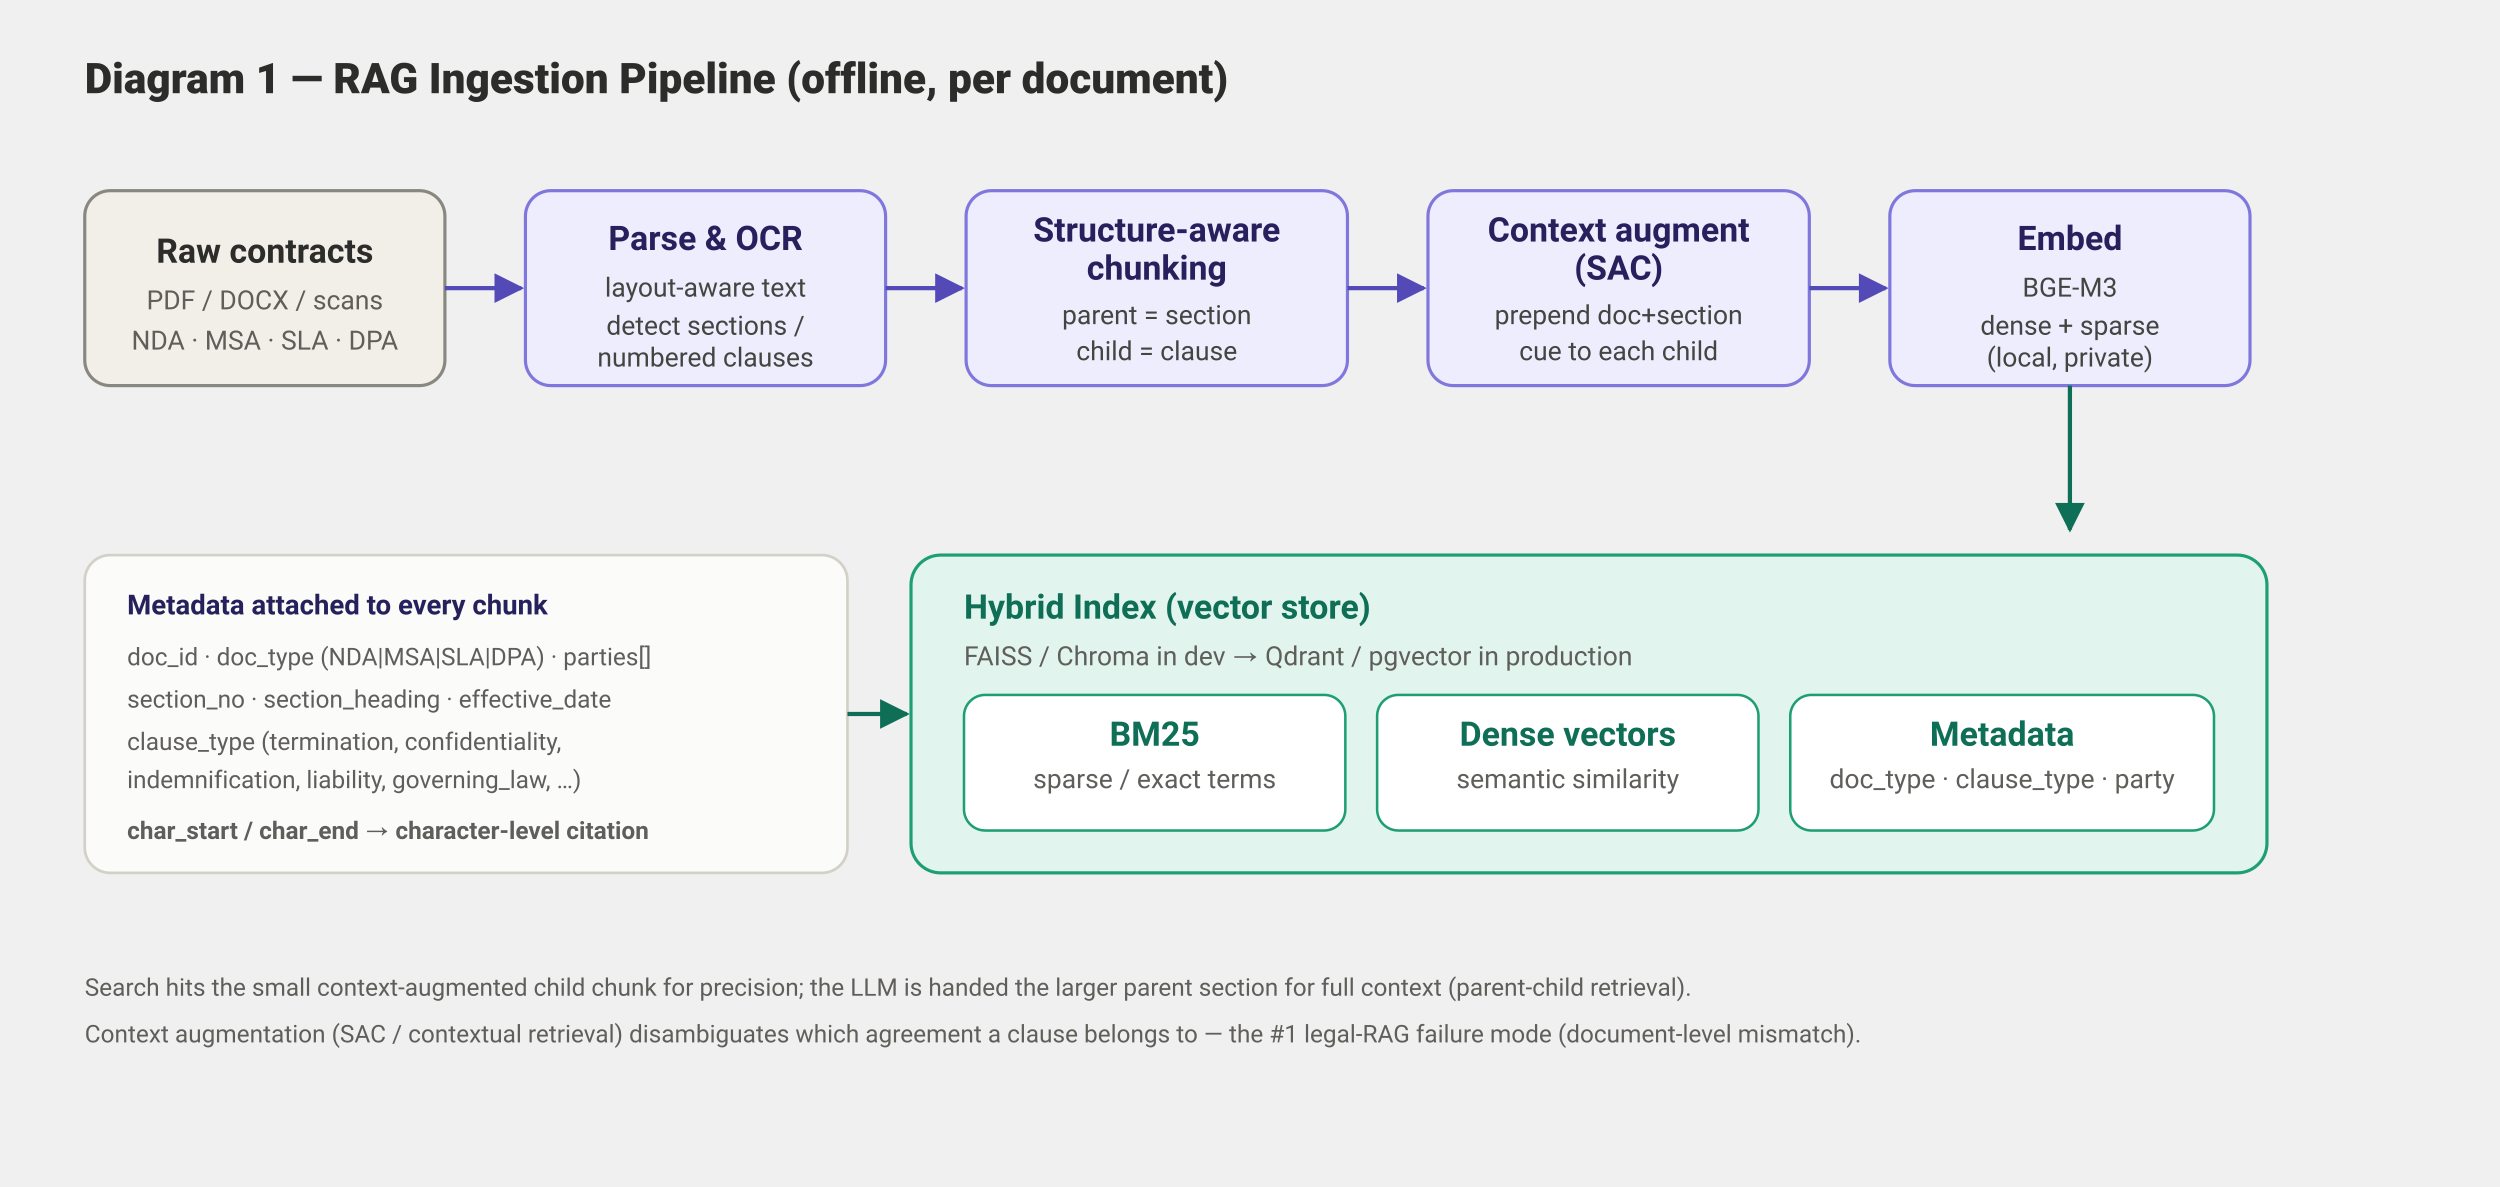
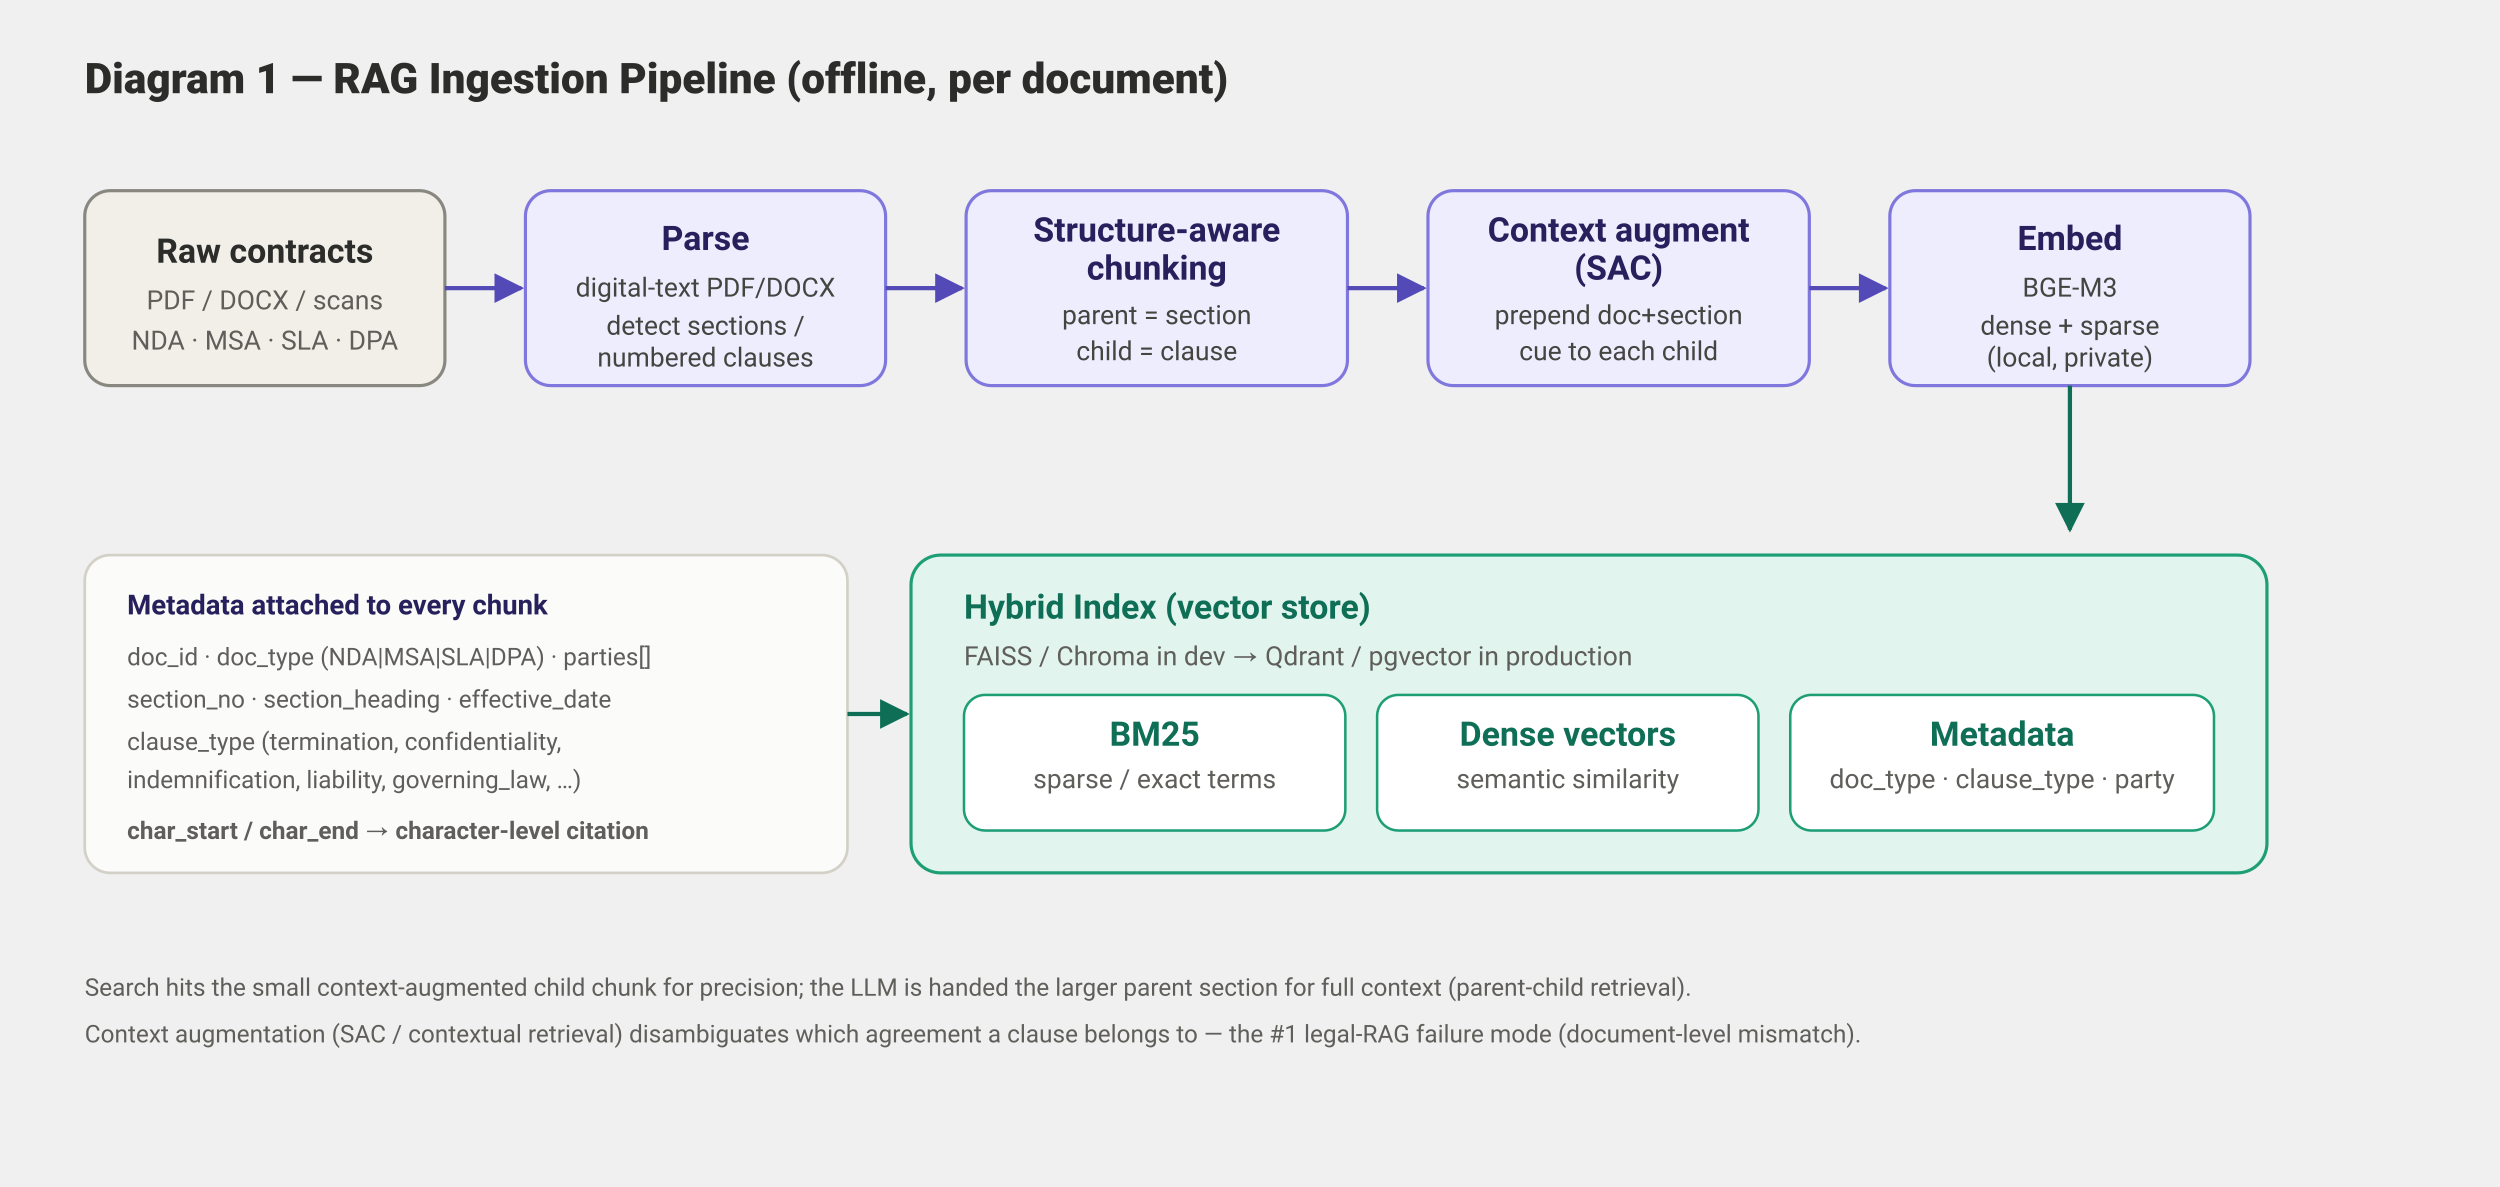
<svg xmlns="http://www.w3.org/2000/svg" viewBox="0 0 1180 560" font-family="-apple-system, Segoe UI, Roboto, Helvetica, Arial, sans-serif" role="img" aria-labelledby="t1 d1">
  <style>
    .stage{fill:#EEEDFE;stroke:#7F77DD;stroke-width:1.5;rx:12;}
    .data{fill:#F1EFE8;stroke:#888780;stroke-width:1.5;rx:12;}
    .store{fill:#E1F5EE;stroke:#1D9E75;stroke-width:1.5;}
    .h{font-size:16px;font-weight:700;fill:#26215C;}
    .hd{font-size:16px;font-weight:700;fill:#2C2C2A;}
    .hs{font-size:16px;font-weight:700;fill:#0F6E56;}
    .s{font-size:12.5px;fill:#444441;}
    .sd{font-size:12.5px;fill:#5F5E5A;}
    .lbl{font-size:13px;font-weight:700;fill:#26215C;}
    .meta{font-size:11.5px;fill:#5F5E5A;}
    .title{font-size:20px;font-weight:800;fill:#2C2C2A;}
  </style>
  <text x="40" y="44" class="title">Diagram 1 — RAG Ingestion Pipeline (offline, per document)</text>
  <rect x="40" y="90" width="170" height="92" rx="12" class="data" />
  <text x="125" y="124" text-anchor="middle" class="hd">Raw contracts</text>
  <text x="125" y="146" text-anchor="middle" class="sd">PDF / DOCX / scans</text>
  <text x="125" y="165" text-anchor="middle" class="sd">NDA · MSA · SLA · DPA</text>
  <rect x="248" y="90" width="170" height="92" rx="12" class="stage" />
-   <text x="333" y="118" text-anchor="middle" class="h">Parse &amp; OCR</text>
-   <text x="333" y="140" text-anchor="middle" class="s">layout-aware text</text>
+   <text x="333" y="118" text-anchor="middle" class="h">Parse</text>
+   <text x="333" y="140" text-anchor="middle" class="s">digital-text PDF/DOCX</text>
  <text x="333" y="158" text-anchor="middle" class="s">detect sections /</text>
  <text x="333" y="173" text-anchor="middle" class="s">numbered clauses</text>
  <rect x="456" y="90" width="180" height="92" rx="12" class="stage" />
  <text x="546" y="114" text-anchor="middle" class="h">Structure-aware</text>
  <text x="546" y="132" text-anchor="middle" class="h">chunking</text>
  <text x="546" y="153" text-anchor="middle" class="s">parent = section</text>
  <text x="546" y="170" text-anchor="middle" class="s">child = clause</text>
  <rect x="674" y="90" width="180" height="92" rx="12" class="stage" />
  <text x="764" y="114" text-anchor="middle" class="h">Context augment</text>
  <text x="764" y="132" text-anchor="middle" class="h">(SAC)</text>
  <text x="764" y="153" text-anchor="middle" class="s">prepend doc+section</text>
  <text x="764" y="170" text-anchor="middle" class="s">cue to each child</text>
  <rect x="892" y="90" width="170" height="92" rx="12" class="stage" />
  <text x="977" y="118" text-anchor="middle" class="h">Embed</text>
  <text x="977" y="140" text-anchor="middle" class="s">BGE-M3</text>
  <text x="977" y="158" text-anchor="middle" class="s">dense + sparse</text>
  <text x="977" y="173" text-anchor="middle" class="s">(local, private)</text>
  <defs>
    <marker id="arr" viewBox="0 0 10 10" refX="9" refY="5" markerWidth="7" markerHeight="7" orient="auto-start-reverse">
      <path d="M0 0 L10 5 L0 10 z" fill="#534AB7" />
    </marker>
    <marker id="arrg" viewBox="0 0 10 10" refX="9" refY="5" markerWidth="7" markerHeight="7" orient="auto-start-reverse">
      <path d="M0 0 L10 5 L0 10 z" fill="#0F6E56" />
    </marker>
  </defs>
  <line x1="210" y1="136" x2="246" y2="136" stroke="#534AB7" stroke-width="2" marker-end="url(#arr)" />
  <line x1="418" y1="136" x2="454" y2="136" stroke="#534AB7" stroke-width="2" marker-end="url(#arr)" />
  <line x1="636" y1="136" x2="672" y2="136" stroke="#534AB7" stroke-width="2" marker-end="url(#arr)" />
  <line x1="854" y1="136" x2="890" y2="136" stroke="#534AB7" stroke-width="2" marker-end="url(#arr)" />
  <line x1="977" y1="182" x2="977" y2="250" stroke="#0F6E56" stroke-width="2" marker-end="url(#arrg)" />
  <rect x="430" y="262" width="640" height="150" rx="14" class="store" />
  <text x="455" y="292" class="hs">Hybrid Index (vector store)</text>
  <text x="455" y="314" class="sd">FAISS / Chroma in dev → Qdrant / pgvector in production</text>
  <rect x="455" y="328" width="180" height="64" rx="10" fill="#FFFFFF" stroke="#1D9E75" stroke-width="1.2" />
  <text x="545" y="352" text-anchor="middle" class="hs">BM25</text>
  <text x="545" y="372" text-anchor="middle" class="sd">sparse / exact terms</text>
  <rect x="650" y="328" width="180" height="64" rx="10" fill="#FFFFFF" stroke="#1D9E75" stroke-width="1.2" />
  <text x="740" y="352" text-anchor="middle" class="hs">Dense vectors</text>
  <text x="740" y="372" text-anchor="middle" class="sd">semantic similarity</text>
  <rect x="845" y="328" width="200" height="64" rx="10" fill="#FFFFFF" stroke="#1D9E75" stroke-width="1.2" />
  <text x="945" y="352" text-anchor="middle" class="hs">Metadata</text>
  <text x="945" y="372" text-anchor="middle" class="sd">doc_type · clause_type · party</text>
  <rect x="40" y="262" width="360" height="150" rx="12" fill="#FBFBF9" stroke="#D3D1C7" stroke-width="1.3" />
  <text x="60" y="290" class="lbl">Metadata attached to every chunk</text>
  <text x="60" y="314" class="meta">doc_id · doc_type (NDA|MSA|SLA|DPA) · parties[]</text>
  <text x="60" y="334" class="meta">section_no · section_heading · effective_date</text>
  <text x="60" y="354" class="meta">clause_type (termination, confidentiality,</text>
  <text x="60" y="372" class="meta">indemnification, liability, governing_law, …)</text>
  <text x="60" y="396" class="meta" font-weight="700" fill="#993C1D">char_start / char_end → character-level citation</text>
  <line x1="400" y1="337" x2="428" y2="337" stroke="#0F6E56" stroke-width="2" marker-end="url(#arrg)" />
  <text x="40" y="470" class="meta">Search hits the small context-augmented child chunk for precision; the LLM is handed the larger parent section for full context (parent-child retrieval).</text>
  <text x="40" y="492" class="meta">Context augmentation (SAC / contextual retrieval) disambiguates which agreement a clause belongs to — the #1 legal-RAG failure mode (document-level mismatch).</text>
</svg>
